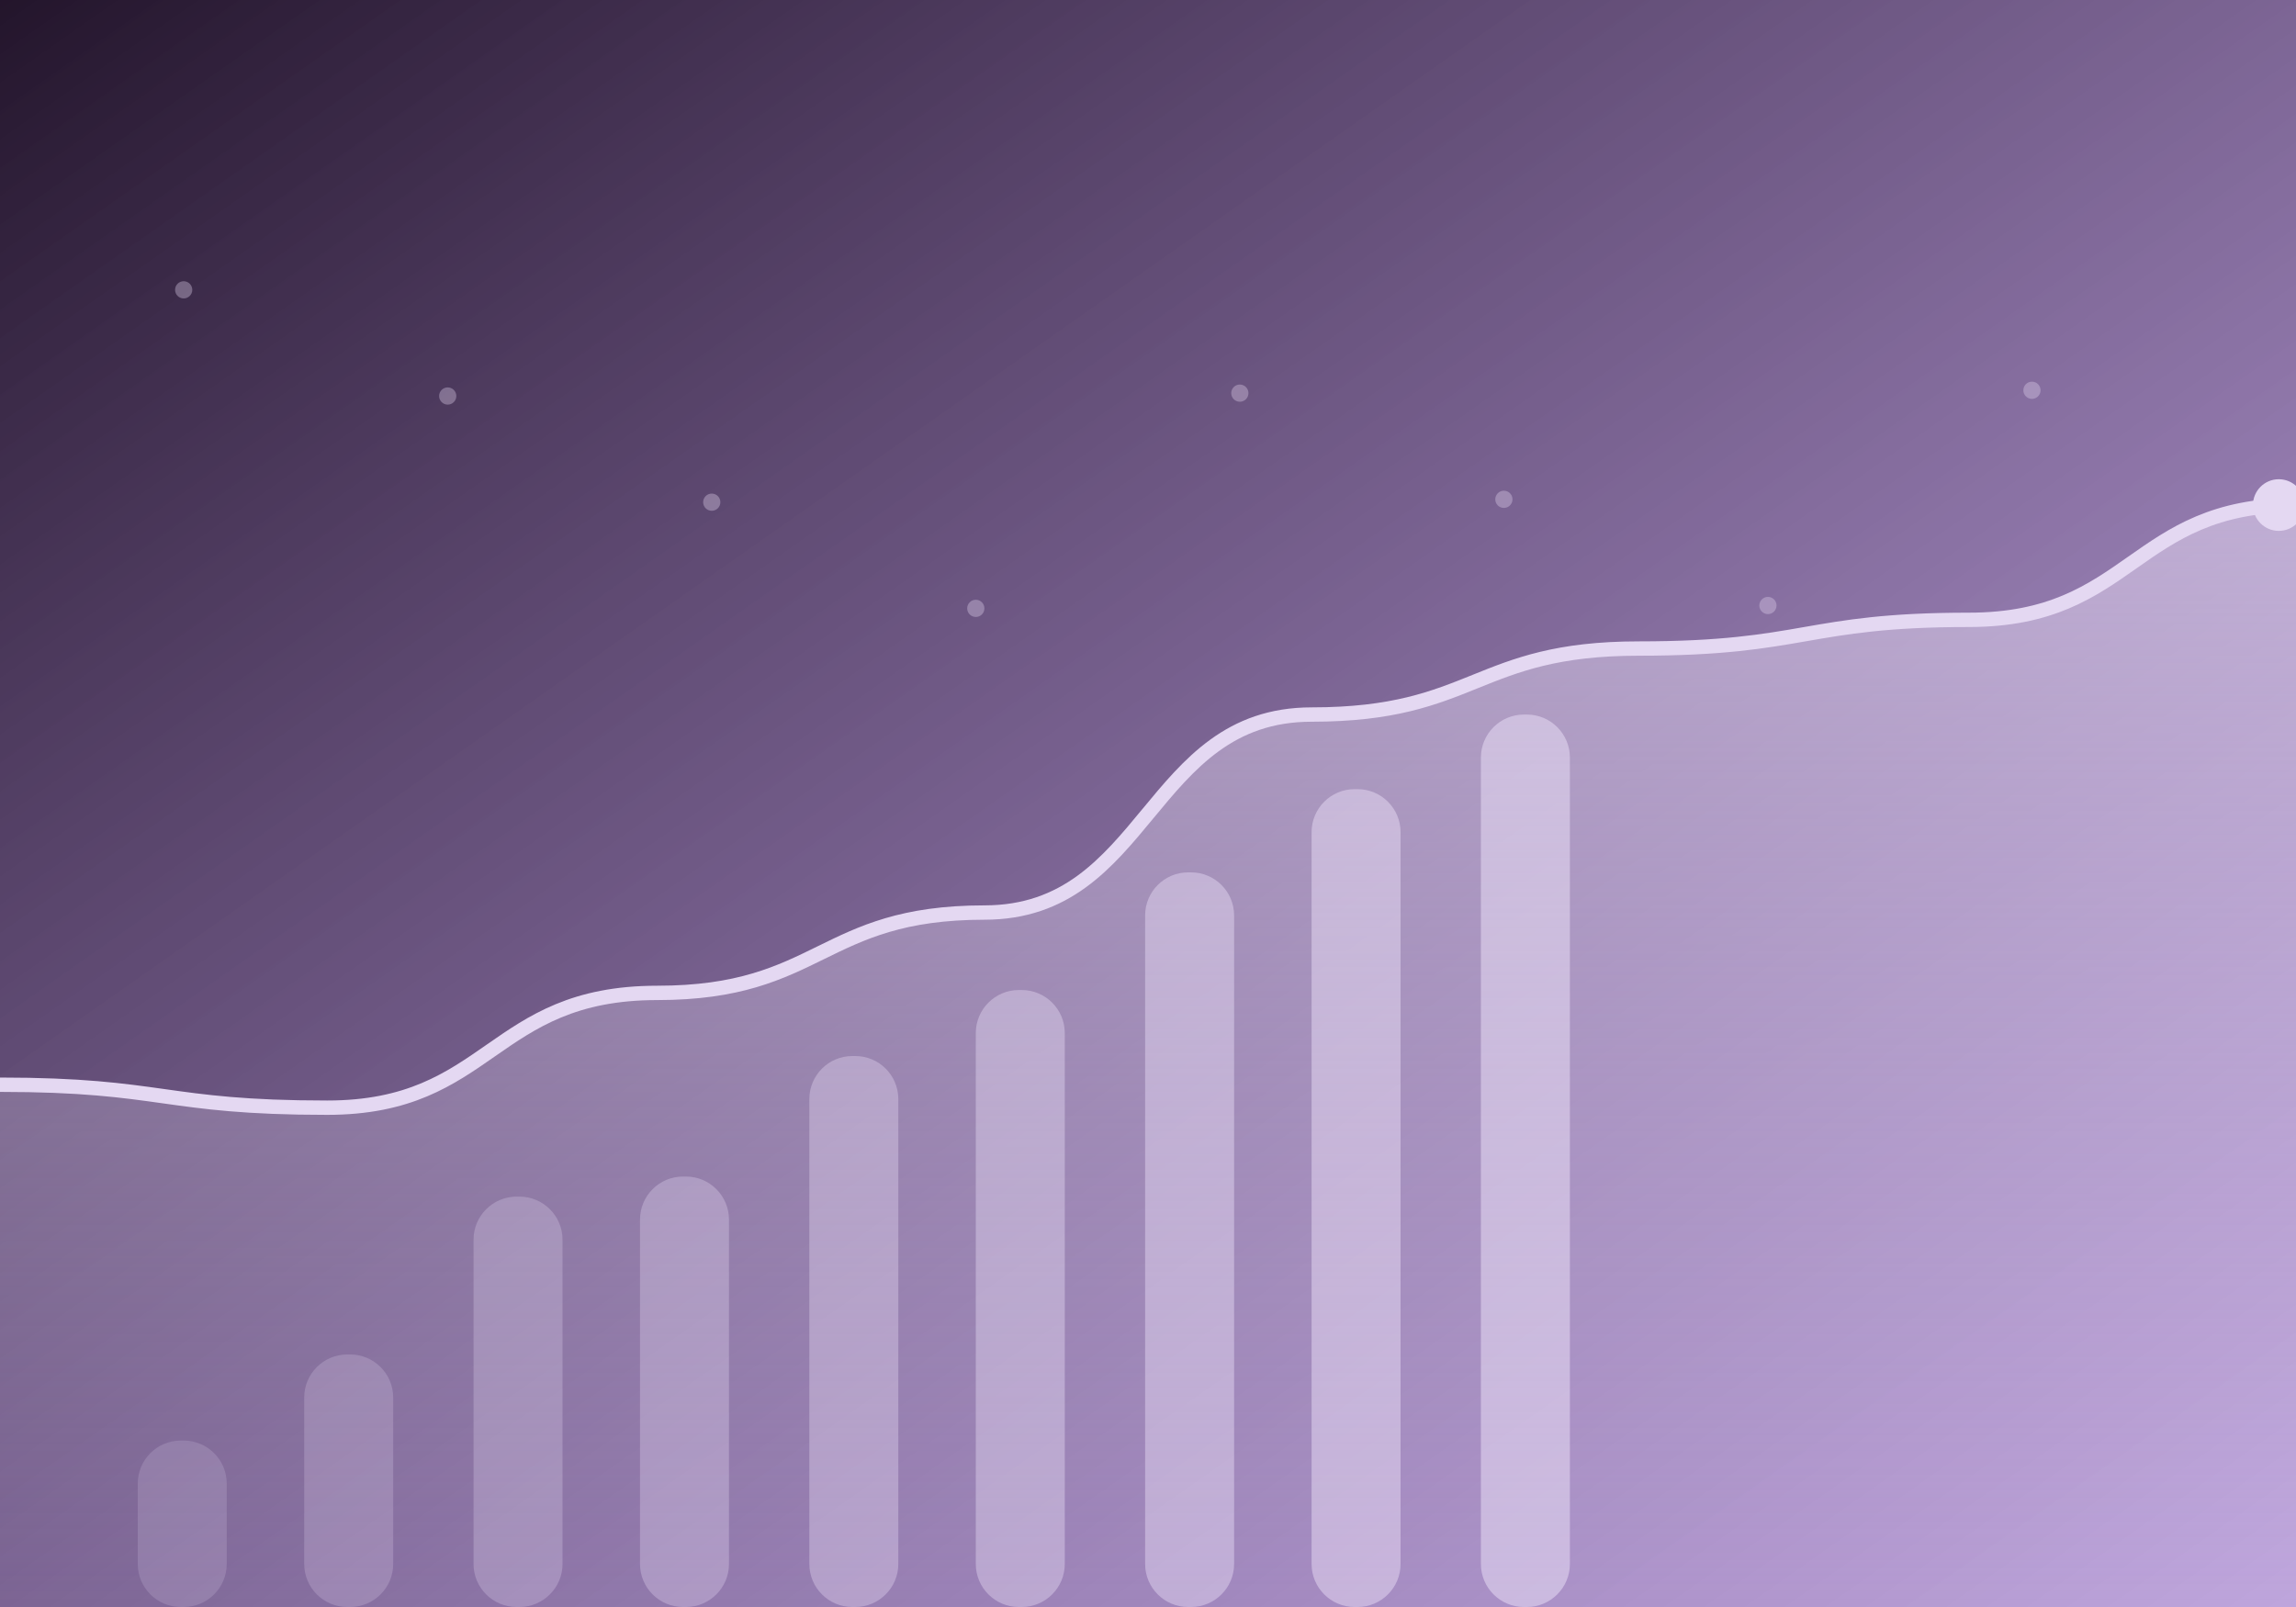
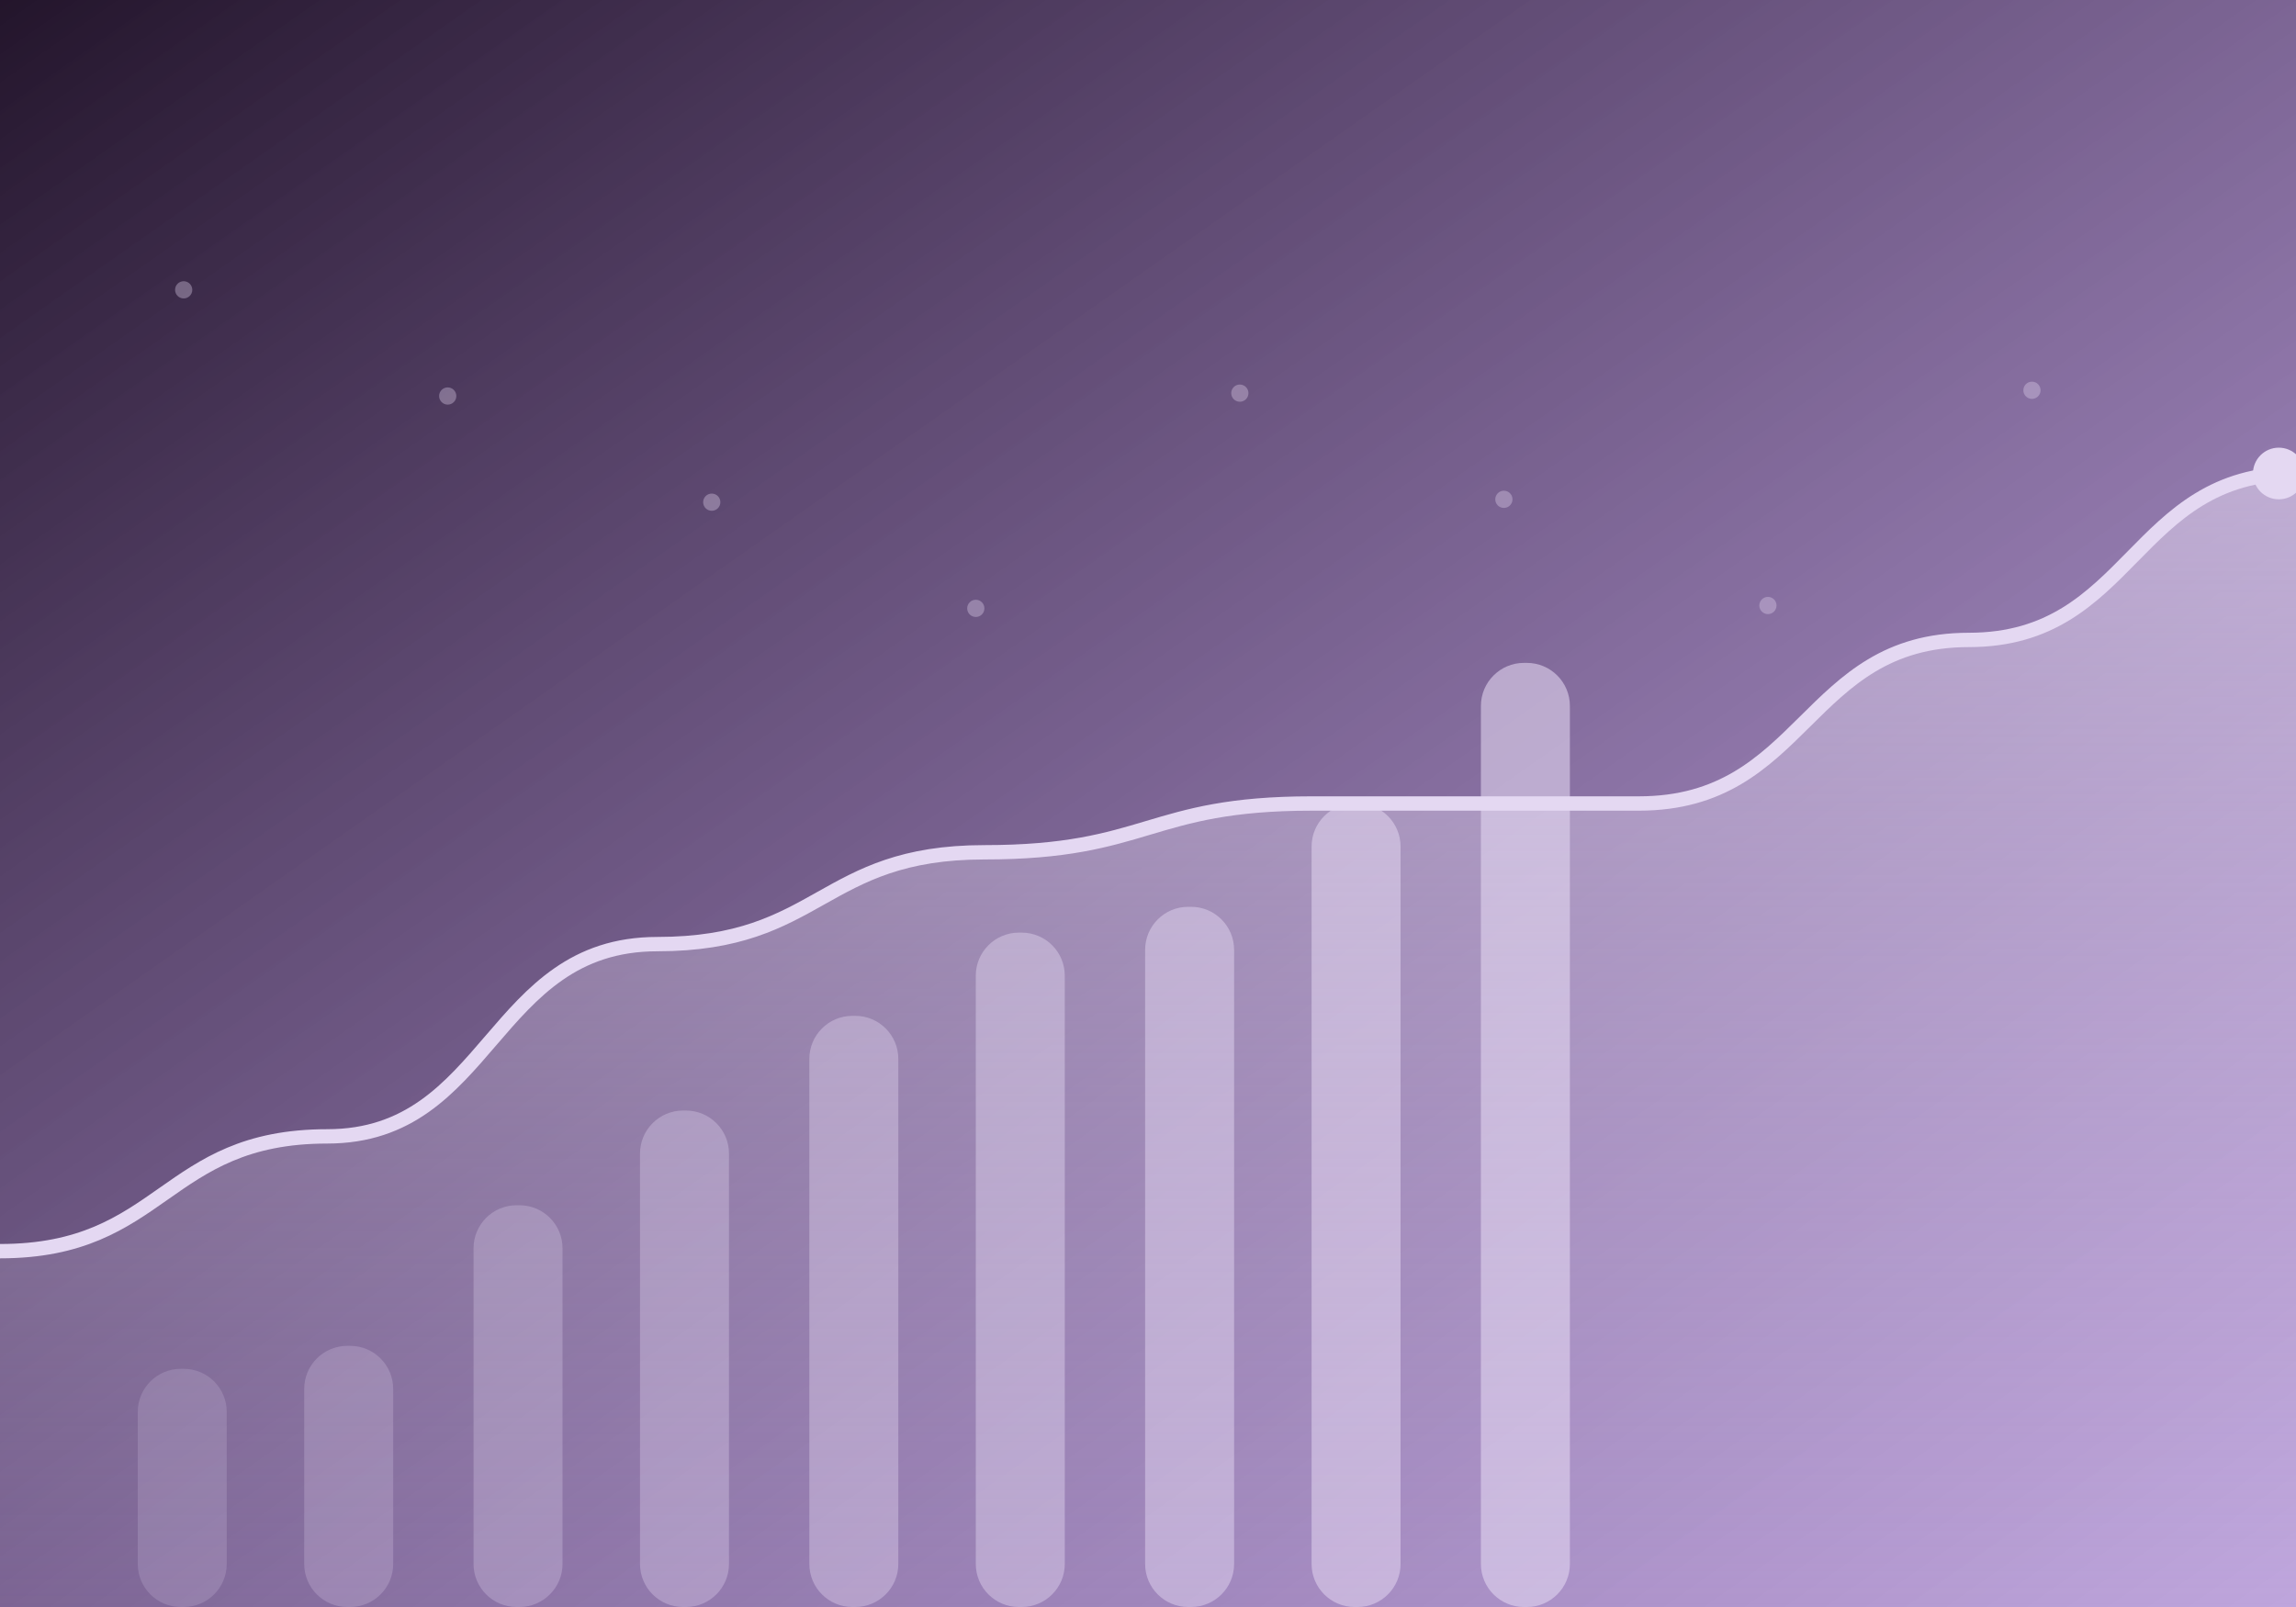
<svg xmlns="http://www.w3.org/2000/svg" viewBox="0 0 800 560" width="800" height="560">
  <defs>
    <linearGradient id="g" x1="0" y1="0" x2="1" y2="1">
      <stop offset="0" stop-color="#22142A" />
      <stop offset="1" stop-color="#8A5CC0" stop-opacity=".55" />
    </linearGradient>
    <linearGradient id="a" x1="0" y1="0" x2="0" y2="1">
      <stop offset="0" stop-color="#E4D8F2" stop-opacity=".55" />
      <stop offset="1" stop-color="#E4D8F2" stop-opacity="0" />
    </linearGradient>
  </defs>
  <rect width="800" height="560" fill="url(#g)" />
-   <rect x="48" y="502" width="31" height="58" rx="15" fill="#E4D8F2" opacity="0.18" />
-   <rect x="106" y="472" width="31" height="88" rx="15" fill="#E4D8F2" opacity="0.23" />
-   <rect x="165" y="417" width="31" height="143" rx="15" fill="#E4D8F2" opacity="0.28" />
-   <rect x="223" y="410" width="31" height="150" rx="15" fill="#E4D8F2" opacity="0.33" />
-   <rect x="282" y="368" width="31" height="192" rx="15" fill="#E4D8F2" opacity="0.38" />
-   <rect x="340" y="345" width="31" height="215" rx="15" fill="#E4D8F2" opacity="0.43" />
-   <rect x="399" y="304" width="31" height="256" rx="15" fill="#E4D8F2" opacity="0.48" />
-   <rect x="457" y="275" width="31" height="285" rx="15" fill="#E4D8F2" opacity="0.53" />
-   <rect x="516" y="249" width="31" height="311" rx="15" fill="#E4D8F2" opacity="0.58" />
+   <rect x="48" y="477" width="31" height="83" rx="15" fill="#E4D8F2" opacity="0.18" />
+   <rect x="106" y="469" width="31" height="91" rx="15" fill="#E4D8F2" opacity="0.23" />
+   <rect x="165" y="420" width="31" height="140" rx="15" fill="#E4D8F2" opacity="0.28" />
+   <rect x="223" y="387" width="31" height="173" rx="15" fill="#E4D8F2" opacity="0.33" />
+   <rect x="282" y="354" width="31" height="206" rx="15" fill="#E4D8F2" opacity="0.38" />
+   <rect x="340" y="325" width="31" height="235" rx="15" fill="#E4D8F2" opacity="0.43" />
+   <rect x="399" y="316" width="31" height="244" rx="15" fill="#E4D8F2" opacity="0.48" />
+   <rect x="457" y="280" width="31" height="280" rx="15" fill="#E4D8F2" opacity="0.53" />
+   <rect x="516" y="231" width="31" height="329" rx="15" fill="#E4D8F2" opacity="0.58" />
  <circle cx="64" cy="101" r="3" fill="#E4D8F2" opacity=".35" />
  <circle cx="156" cy="138" r="3" fill="#E4D8F2" opacity=".35" />
  <circle cx="248" cy="175" r="3" fill="#E4D8F2" opacity=".35" />
  <circle cx="340" cy="212" r="3" fill="#E4D8F2" opacity=".35" />
  <circle cx="432" cy="137" r="3" fill="#E4D8F2" opacity=".35" />
  <circle cx="524" cy="174" r="3" fill="#E4D8F2" opacity=".35" />
  <circle cx="616" cy="211" r="3" fill="#E4D8F2" opacity=".35" />
  <circle cx="708" cy="136" r="3" fill="#E4D8F2" opacity=".35" />
-   <path d="M0,378 C57,378 57,386 114,386 C171,386 171,346 229,346 C286,346 286,318 343,318 C400,318 400,249 457,249 C514,249 514,226 571,226 C629,226 629,216 686,216 C743,216 743,176 800,176 L800,560 L0,560 Z" fill="url(#a)" />
-   <path d="M0,378 C57,378 57,386 114,386 C171,386 171,346 229,346 C286,346 286,318 343,318 C400,318 400,249 457,249 C514,249 514,226 571,226 C629,226 629,216 686,216 C743,216 743,176 800,176" fill="none" stroke="#E4D8F2" stroke-width="5" stroke-linecap="round" />
-   <circle cx="794" cy="176" r="9" fill="#E4D8F2" />
+   <path d="M0,436 C57,436 57,396 114,396 C171,396 171,329 229,329 C286,329 286,297 343,297 C400,297 400,280 457,280 C514,280 514,280 571,280 C629,280 629,223 686,223 C743,223 743,165 800,165 L800,560 L0,560 Z" fill="url(#a)" />
+   <path d="M0,436 C57,436 57,396 114,396 C171,396 171,329 229,329 C286,329 286,297 343,297 C400,297 400,280 457,280 C514,280 514,280 571,280 C629,280 629,223 686,223 C743,223 743,165 800,165" fill="none" stroke="#E4D8F2" stroke-width="5" stroke-linecap="round" />
+   <circle cx="794" cy="165" r="9" fill="#E4D8F2" />
</svg>
